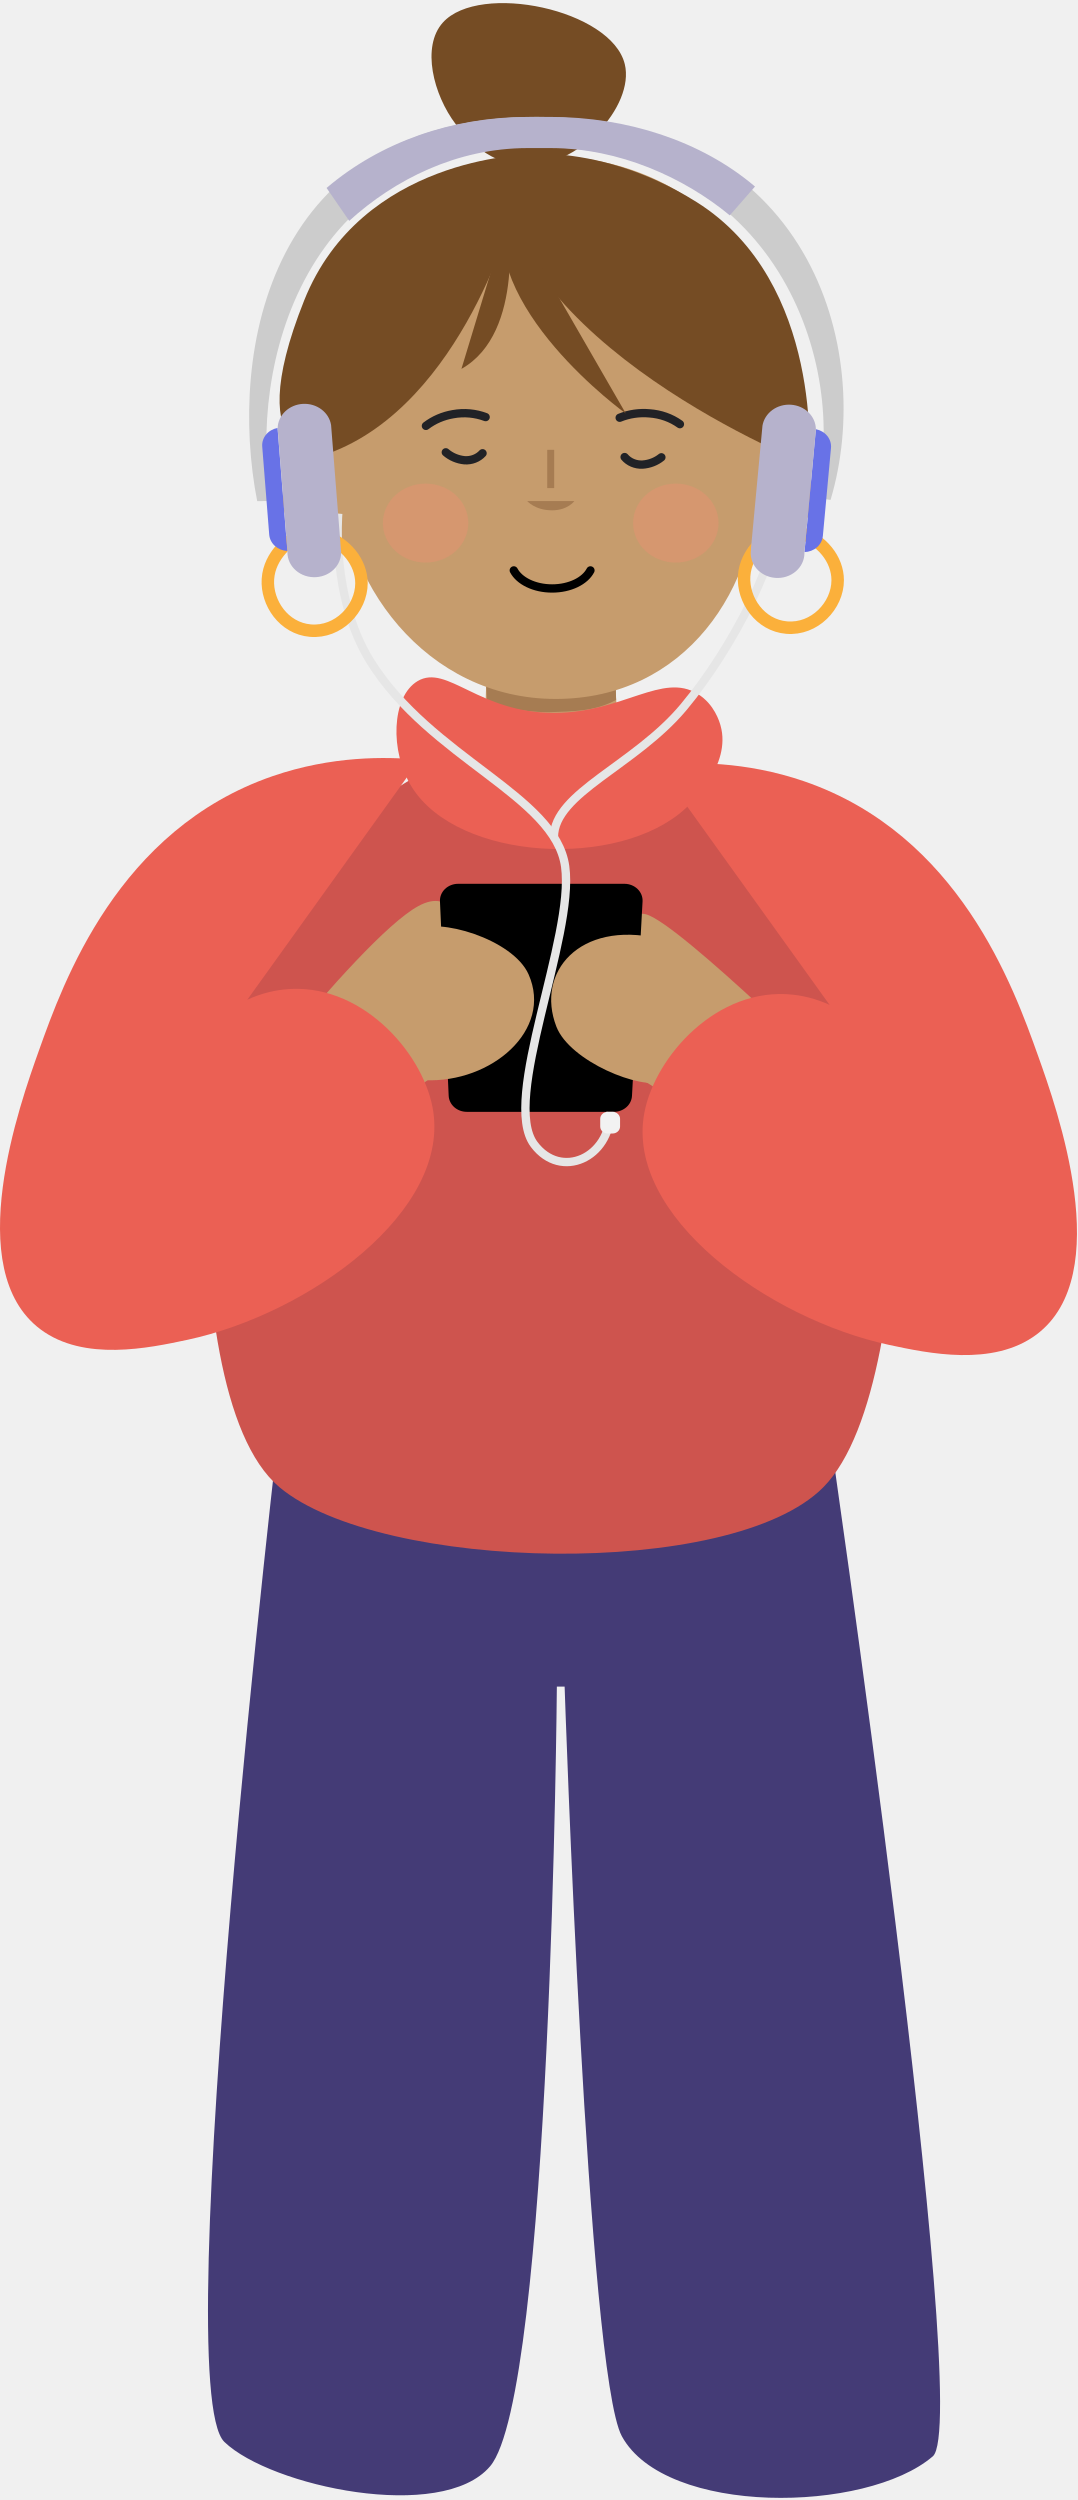
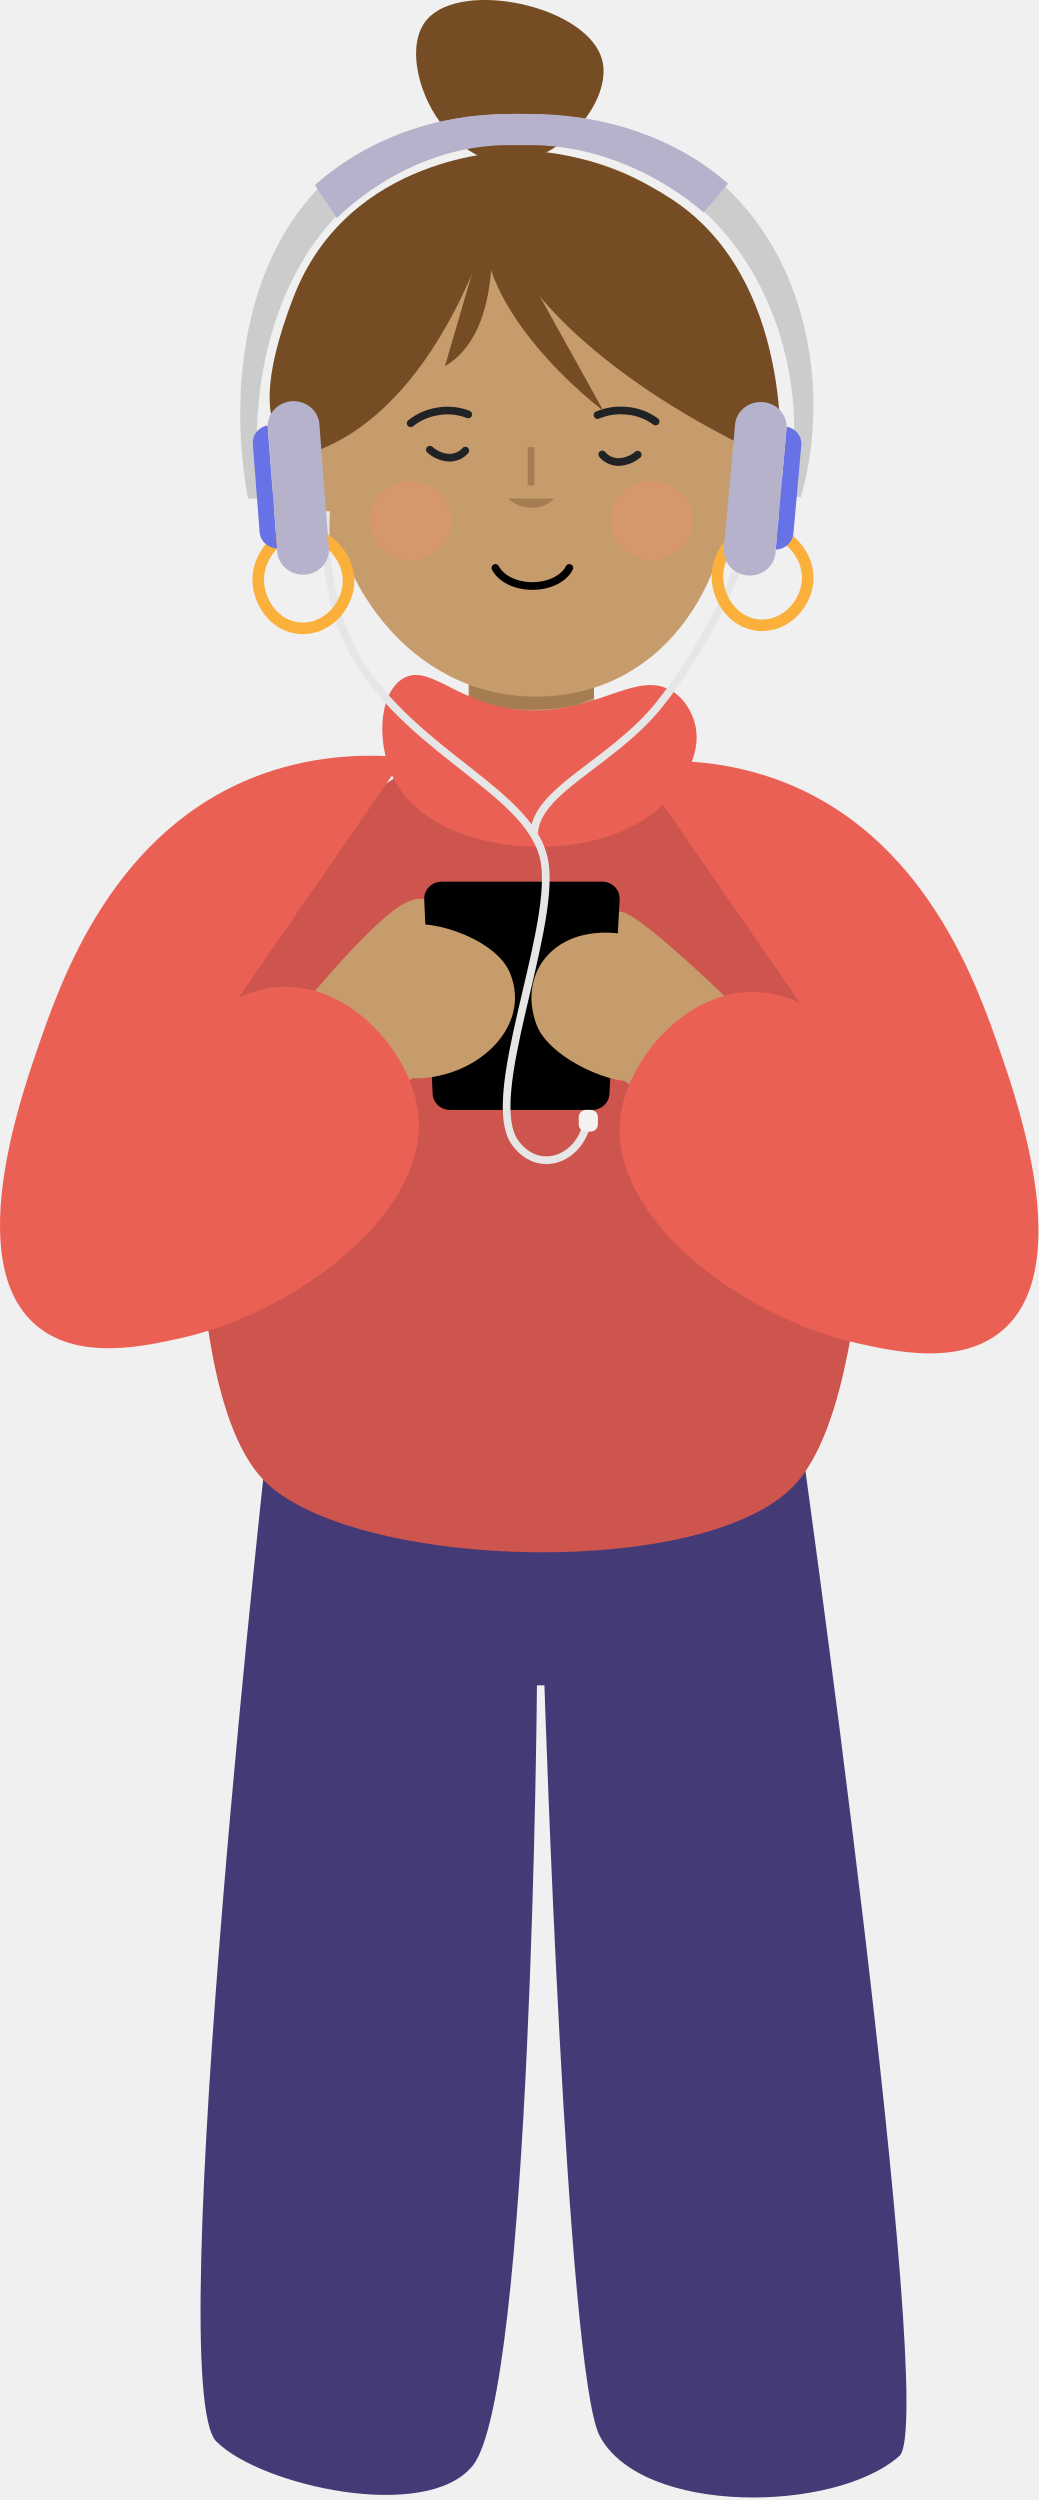
- <svg xmlns="http://www.w3.org/2000/svg" width="259" height="601" viewBox="0 0 259 601" fill="none">
-   <path d="M67.395 340.295C67.395 340.295 40.028 573.65 53.947 587.047C65.041 597.729 106.198 606.555 117.806 592.912C132.548 575.595 133.868 405.454 133.868 405.454H135.736C135.736 405.454 141.225 570.511 149.495 585.675C159.968 604.867 208.218 604.245 224.245 590.503C234.141 582.012 198.857 340.295 198.857 340.295H67.395Z" fill="#443B76" />
-   <path d="M150.15 176.944C152.498 180.2 153.373 180.83 160.354 182.523C172.682 185.525 143.217 216.284 135.338 216.36C127.641 216.436 95.921 188.136 106.154 183.196C110.821 180.944 112.189 180.846 114.555 177.698C118.33 172.667 116.316 153.274 116.316 153.274L148.336 152.829C148.336 152.829 146.704 172.211 150.15 176.944Z" fill="#C69C6D" />
-   <path d="M117.091 168.688C121.812 170.351 126.821 171.208 131.874 171.218C137.85 171.006 142.958 171.055 148.112 168.259C147.907 163.152 148.183 161.839 148.183 161.839L116.598 161.03C116.598 161.03 116.838 163.119 117.091 168.688Z" fill="#A67C52" />
-   <path d="M197.933 357.528C223.853 331.312 215.364 216.359 215.364 216.359C215.364 216.359 160.177 181.215 157.242 180.96L109.013 181.134L52.183 215.751C52.183 215.751 38.68 333.602 67.189 357.528C91.4 377.827 175.876 379.83 197.933 357.528Z" fill="#CE544E" />
-   <path d="M24.625 242.673C19.341 261.518 13.2 308.956 23.803 311.572C49.183 317.846 96.602 262.18 104.234 258.772C112.565 255.059 117.684 208.43 100.529 217.841C85.723 225.983 44.838 280.184 44.838 280.184L56.58 232.464L53.433 201.2C53.433 201.2 34.523 207.377 24.625 242.673Z" fill="#C69C6D" />
-   <path d="M234.421 232.404C244.783 248.687 265.613 293.091 237.749 309.189C228.626 314.476 162.227 263.721 154.835 259.873C149.61 257.159 144.819 217.081 155.281 219.795C163.336 221.885 205.184 263.298 205.184 263.298L197.428 231.031L198.814 197.699C198.814 197.699 214.419 200.983 234.421 232.404Z" fill="#C69C6D" />
-   <path d="M147.573 267.287H112.219C111.094 267.287 110.012 266.884 109.2 266.164C108.389 265.444 107.909 264.462 107.862 263.423L105.766 216.669C105.742 216.126 105.836 215.584 106.044 215.075C106.252 214.567 106.569 214.102 106.976 213.71C107.383 213.317 107.871 213.005 108.412 212.792C108.953 212.578 109.535 212.468 110.123 212.468H150.115C150.706 212.468 151.291 212.579 151.834 212.794C152.377 213.01 152.868 213.325 153.275 213.721C153.682 214.117 153.999 214.585 154.204 215.098C154.41 215.61 154.501 216.156 154.471 216.701L151.929 263.455C151.873 264.489 151.39 265.463 150.579 266.176C149.768 266.889 148.692 267.287 147.573 267.287Z" fill="black" />
-   <path d="M162.972 243.259C162.702 232.653 162.65 226.59 158.276 225.586C139.26 221.244 128.716 233.771 133.753 246.803C136.97 255.135 154.149 262.163 159.585 259.976C163.366 258.462 163.225 252.882 162.972 243.259Z" fill="#C69C6D" />
-   <path d="M96.285 239.66C97.242 251.135 97.741 259.482 102.156 259.678C118.154 260.378 132.966 247.612 127.078 234.254C123.309 225.717 105.127 220.403 99.79 223.638C96.127 225.869 95.416 229.261 96.285 239.66Z" fill="#C69C6D" />
-   <path d="M82.9 121.5C82.9 124.008 85.395 126.043 82.683 126.043C81.379 126.043 80.129 125.564 79.208 124.712C78.286 123.86 77.769 122.705 77.769 121.5C77.769 120.295 78.286 119.14 79.208 118.288C80.129 117.436 81.379 116.957 82.683 116.957C85.395 116.957 82.9 118.992 82.9 121.5Z" fill="white" />
-   <path d="M181.5 131.785C189.246 131.785 195.526 125.98 195.526 118.819C195.526 111.657 189.246 105.852 181.5 105.852C173.754 105.852 167.475 111.657 167.475 118.819C167.475 125.98 173.754 131.785 181.5 131.785Z" fill="#C69C6D" />
-   <path d="M81.925 132.708C89.671 132.708 95.95 126.903 95.95 119.742C95.95 112.58 89.671 106.775 81.925 106.775C74.179 106.775 67.899 112.58 67.899 119.742C67.899 126.903 74.179 132.708 81.925 132.708Z" fill="#C69C6D" />
-   <path d="M78.602 111.763L77.886 111.974L77.51 112.067C75.249 112.69 73.348 114.118 72.225 116.036C71.102 117.955 70.849 120.207 71.522 122.298" stroke="#A67C52" stroke-width="2" stroke-linecap="round" stroke-linejoin="round" />
-   <path d="M192.279 121.38C192.787 119.824 192.785 118.162 192.272 116.607C191.758 115.052 190.758 113.672 189.397 112.642C188.494 111.958 187.455 111.446 186.338 111.133L185.956 111.041L185.229 110.834" stroke="#A67C52" stroke-width="2" stroke-linecap="round" stroke-linejoin="round" />
-   <path d="M188.564 89.645C188.579 81.878 186.709 74.207 183.093 67.197C179.477 60.187 174.206 54.015 167.669 49.138C161.131 44.26 153.493 40.8 145.318 39.013C137.142 37.226 128.637 37.156 120.429 38.81C112.221 40.464 104.519 43.799 97.889 48.57C91.26 53.34 85.872 59.425 82.123 66.375C78.374 73.325 76.359 80.965 76.226 88.73C76.093 96.496 77.846 104.19 81.356 111.247C81.356 111.28 81.356 111.317 81.356 111.35C81.356 140.035 102.555 168.026 133.577 168.026C164.599 168.026 182.552 141.745 182.552 113.065C182.552 113.033 182.552 113 182.552 112.962C186.507 105.733 188.567 97.746 188.564 89.645Z" fill="#C69C6D" />
-   <path opacity="0.3" d="M102.314 135.243C107.985 135.243 112.582 130.993 112.582 125.75C112.582 120.507 107.985 116.257 102.314 116.257C96.643 116.257 92.046 120.507 92.046 125.75C92.046 130.993 96.643 135.243 102.314 135.243Z" fill="#FB8973" />
-   <path opacity="0.3" d="M162.467 135.243C168.138 135.243 172.736 130.993 172.736 125.75C172.736 120.507 168.138 116.257 162.467 116.257C156.796 116.257 152.199 120.507 152.199 125.75C152.199 130.993 156.796 135.243 162.467 135.243Z" fill="#FB8973" />
-   <path d="M123.514 137.126C124.829 139.634 128.433 141.469 132.725 141.469C137.017 141.469 140.627 139.656 141.942 137.126" stroke="black" stroke-width="2" stroke-miterlimit="10" stroke-linecap="round" />
-   <path d="M133.224 108.137H131.557V117.337H133.224V108.137Z" fill="#A67C52" />
-   <path d="M148.97 100.425C151.22 99.511 153.687 99.148 156.132 99.372C158.796 99.556 161.341 100.46 163.453 101.971" stroke="#212226" stroke-width="2" stroke-linecap="round" stroke-linejoin="round" />
-   <path d="M102.391 102.384C104.274 100.94 106.529 99.969 108.937 99.567C111.557 99.09 114.272 99.333 116.745 100.267" stroke="#212226" stroke-width="2" stroke-linecap="round" stroke-linejoin="round" />
-   <path d="M158.998 109.934C157.724 110.966 156.12 111.584 154.43 111.692C153.612 111.727 152.798 111.58 152.054 111.264C151.31 110.948 150.66 110.471 150.156 109.874" stroke="#212226" stroke-width="2" stroke-linecap="round" stroke-linejoin="round" />
-   <path d="M107.17 108.734C108.403 109.805 109.98 110.475 111.661 110.645C112.478 110.705 113.298 110.584 114.054 110.291C114.81 109.998 115.479 109.543 116.006 108.962" stroke="#212226" stroke-width="2" stroke-linecap="round" stroke-linejoin="round" />
-   <path d="M126.743 120.458C126.743 120.458 128.622 122.683 132.726 122.683C136.477 122.683 138.08 120.458 138.08 120.458" fill="#A67C52" />
-   <path d="M123.69 50.115C123.69 50.115 111.361 97.201 78.96 109.017C78.96 109.017 56.991 112.626 73.13 72.206C86.897 37.713 126.743 37.209 126.743 37.209L123.69 50.115Z" fill="#754C24" />
-   <path d="M119.78 37.621C119.78 37.621 142.09 32.606 167.475 48.585C198.25 67.94 194.446 111.763 194.446 111.763C194.446 111.763 119.78 82.481 119.78 37.621Z" fill="#754C24" />
-   <path d="M109.576 29.886C104.181 22.787 101.246 11.215 106.471 5.413C115.277 -4.357 147.032 2.281 150.203 15.443C152.616 25.447 138.901 40.801 125.322 39.754C116.568 39.075 111.05 31.819 109.576 29.886Z" fill="#754C24" />
-   <path d="M167.774 166.843C171.766 169.329 172.958 173.519 173.21 174.393C175.958 184.027 165.878 193.346 164.78 194.361C148.929 208.983 110.181 207.051 99.026 189.243C93.631 180.651 94.112 167.478 100.394 163.733C107.492 159.526 115.124 171.473 133.377 171.38C149.821 171.31 159.255 161.524 167.774 166.843Z" fill="#EB6054" />
-   <path d="M100.858 182.627C92.686 181.872 79.723 181.709 65.569 186.573C28.306 199.409 15.232 236.067 9.361 252.54C4.817 265.274 -9.426 305.249 9.748 319.583C20.204 327.399 35.85 324.055 45.038 322.096C74.216 315.865 108.743 291.012 103.982 266.191C101.381 252.622 86.428 235.91 68.304 237.869C54.332 239.378 41.962 251.612 39.608 267.988" fill="#EB6054" />
-   <path d="M158.023 183.88C166.195 183.12 179.158 182.963 193.312 187.821C230.575 200.641 243.661 237.316 249.543 253.789C254.088 266.522 268.33 306.497 249.156 320.837C238.694 328.647 223.054 325.304 213.866 323.344C184.688 317.113 150.161 292.26 154.917 267.439C157.523 253.87 172.477 237.158 190.594 239.118C204.573 240.632 216.943 252.86 219.291 269.236" fill="#EB6054" />
-   <path d="M133.16 201.249C133.16 190.616 152.604 184.059 164.352 169.98C176.1 155.9 188.217 132.784 187.836 119.502" stroke="#E6E6E6" stroke-width="2" stroke-miterlimit="10" />
-   <path d="M81.314 123.465C81.314 123.465 79.506 143.645 89.017 158.962C103.523 182.301 133.541 191.343 135.866 208.316C138.191 225.288 120.349 264.394 128.416 275.13C134.874 283.733 146.68 278.267 146.727 267.287" stroke="#E6E6E6" stroke-width="2" stroke-miterlimit="10" />
-   <path d="M77.463 128.61C83.128 130.483 86.891 135.183 86.897 140.204C86.897 146.326 81.332 152.183 74.616 151.602C68.228 151.059 64.048 144.926 64.406 139.238C64.77 133.224 70.089 129.696 70.864 129.197" stroke="#FBB03B" stroke-width="3" stroke-miterlimit="10" stroke-linecap="round" />
-   <path d="M191.945 127.883C197.61 129.75 201.373 134.45 201.379 139.476C201.379 145.599 195.819 151.455 189.103 150.874C182.71 150.332 178.536 144.204 178.888 138.51C179.252 132.496 184.577 128.974 185.346 128.474" stroke="#FBB03B" stroke-width="3" stroke-miterlimit="10" stroke-linecap="round" />
-   <path d="M129.015 28.095C64.606 28.095 54.802 84.445 61.829 120.48L65.181 120.442C59.645 88.293 72.966 35.314 129.174 35.314C186.121 35.314 204.374 87.154 196.137 119.644L199.66 120.187C210.603 83.675 194.294 28.095 129.015 28.095Z" fill="#CCCCCC" />
-   <path d="M147.25 267.287H146.105C145.103 267.287 144.291 268.038 144.291 268.964V270.821C144.291 271.747 145.103 272.498 146.105 272.498H147.25C148.252 272.498 149.064 271.747 149.064 270.821V268.964C149.064 268.038 148.252 267.287 147.25 267.287Z" fill="#F2F2F2" />
-   <path d="M175.442 51.776C164.434 42.674 148.858 35.596 132.314 35.596H126.907C109.788 35.596 94.841 43.195 83.95 53.095L78.508 45.187C91.424 34.169 108.625 28.106 126.907 28.106H132.314C150.602 28.106 168.573 33.832 181.5 44.845L175.442 51.776Z" fill="#B6B2CC" />
-   <path d="M66.737 102.877C65.635 103.078 64.651 103.643 63.97 104.468C63.288 105.293 62.957 106.32 63.038 107.355L64.718 128.523C64.802 129.557 65.292 130.527 66.095 131.25C66.898 131.974 67.96 132.402 69.08 132.453L66.731 103.04C66.743 102.997 66.737 102.937 66.737 102.877Z" fill="#6872E7" />
-   <path d="M81.942 131.878L79.594 102.189C79.36 100.711 78.536 99.367 77.284 98.423C76.031 97.48 74.442 97.004 72.829 97.091C71.216 97.177 69.697 97.82 68.571 98.891C67.445 99.962 66.795 101.385 66.748 102.878C66.748 102.938 66.748 102.997 66.748 103.062L69.096 132.475V132.752C69.09 133.576 69.269 134.393 69.621 135.15C69.973 135.908 70.491 136.589 71.143 137.152C71.794 137.716 72.564 138.148 73.405 138.422C74.246 138.697 75.139 138.807 76.028 138.747C76.918 138.686 77.784 138.456 78.572 138.071C79.36 137.685 80.054 137.153 80.609 136.508C81.164 135.863 81.568 135.118 81.797 134.321C82.025 133.525 82.073 132.693 81.936 131.878H81.942Z" fill="#B6B2CC" />
-   <path d="M196.136 103.182C197.235 103.394 198.212 103.971 198.881 104.805C199.551 105.638 199.867 106.669 199.77 107.703L197.815 128.849C197.72 129.883 197.218 130.848 196.404 131.562C195.59 132.276 194.522 132.69 193.4 132.724L196.124 103.339C196.13 103.301 196.13 103.241 196.136 103.182Z" fill="#6872E7" />
-   <path d="M180.52 131.992L183.297 102.335C183.545 100.854 184.386 99.513 185.654 98.579C186.921 97.645 188.522 97.186 190.139 97.293C191.756 97.399 193.27 98.064 194.381 99.155C195.492 100.246 196.119 101.683 196.137 103.182C196.137 103.241 196.137 103.301 196.137 103.361L193.384 132.746V133.018C193.377 133.841 193.186 134.655 192.823 135.407C192.46 136.159 191.932 136.834 191.273 137.388C190.615 137.943 189.839 138.365 188.995 138.629C188.151 138.893 187.257 138.993 186.369 138.922C185.482 138.851 184.619 138.611 183.837 138.217C183.055 137.823 182.369 137.283 181.823 136.632C181.277 135.982 180.882 135.233 180.664 134.435C180.446 133.636 180.409 132.804 180.556 131.992H180.52Z" fill="#B6B2CC" />
-   <path d="M121.494 49.209L150.461 99.431C150.461 99.431 114.514 73.563 121.494 49.209Z" fill="#754C24" />
-   <path d="M110.927 88.684L122.029 52.118C122.029 52.118 126.438 79.935 110.927 88.684Z" fill="#754C24" />
+ <svg xmlns="http://www.w3.org/2000/svg" xmlns:xlink="http://www.w3.org/1999/xlink" width="270" height="650" fill="none">
+   <style>.B{fill:#c69c6d}.C{stroke-width:2}.D{stroke-linecap:round}.E{fill:#a67c52}.F{stroke-miterlimit:10}.G{fill:#b6b2cc}.H{stroke-linejoin:round}</style>
+   <path d="M70.283 367.633S41.744 620.29 56.26 634.794c11.57 11.565 54.5 21.12 66.595 6.35 15.375-18.748 16.75-202.962 16.75-202.962h1.948s5.724 178.71 14.348 195.127c10.923 20.78 61.24 20.106 77.953 5.227 10.32-9.193-26.475-270.902-26.475-270.902H70.283z" fill="#443b76" />
+   <path d="M156.585 190.77c2.45 3.526 3.36 4.207 10.64 6.04 12.857 3.25-17.872 36.552-26.088 36.635-8.027.082-41.106-30.56-30.435-35.906 4.867-2.44 6.294-2.545 8.76-5.953 3.937-5.448 1.837-26.445 1.837-26.445l33.392-.482s-1.702 20.985 1.892 26.1z" class="B" />
+   <path d="M122.11 181.832c4.924 1.8 10.147 2.728 15.416 2.74 6.233-.23 11.56-.176 16.935-3.203-.214-5.53.074-6.952.074-6.952l-32.94-.875s.25 2.262.514 8.29z" class="E" />
+   <path d="M206.415 386.29c27.03-28.384 18.178-152.844 18.178-152.844s-57.55-38.05-60.612-38.327l-50.296.188-59.266 37.48S40.338 360.387 70.068 386.29c25.25 21.978 113.345 24.147 136.347 0z" fill="#ce544e" />
+   <path d="M25.68 261.936c-5.5 20.404-11.914 71.765-.857 74.598 26.467 6.793 75.92-53.477 83.878-57.168 8.688-4.02 14.027-54.505-3.863-44.315-15.44 8.815-58.078 67.498-58.078 67.498l12.245-51.667-3.282-33.85s-19.72 6.688-30.043 44.903zm218.787-11.118c10.806 17.63 32.528 65.706 3.47 83.136-9.514 5.723-78.76-49.23-86.468-53.395-5.45-2.938-10.444-46.33.466-43.393 8.4 2.263 52.04 47.1 52.04 47.1l-8.088-34.936 1.445-36.088s16.273 3.555 37.133 37.575z" class="B" />
+   <path d="M153.897 288.586h-36.87c-1.174 0-2.3-.436-3.148-1.215s-1.346-1.844-1.395-2.97l-2.186-50.62c-.026-.588.073-1.175.3-1.725s.547-1.054.97-1.478a4.56 4.56 0 0 1 1.498-.994 4.69 4.69 0 0 1 1.784-.351h41.706a4.7 4.7 0 0 1 1.793.354 4.54 4.54 0 0 1 1.502 1.003c.425.428.755.936.97 1.5s.3 1.146.28 1.737l-2.65 50.62a4.29 4.29 0 0 1-1.408 2.945c-.845.773-1.968 1.203-3.135 1.203z" fill="#000" />
+   <path d="M169.956 262.57c-.28-11.483-.337-18.047-4.898-19.134-19.83-4.702-30.826 8.862-25.573 22.97 3.355 9.02 21.27 16.63 26.938 14.263 3.943-1.64 3.796-7.68 3.533-18.1zm-69.546-3.895c.998 12.423 1.518 21.46 6.123 21.673 16.683.758 32.13-13.064 26-27.526-3.93-9.244-22.892-14.997-28.457-11.495-3.82 2.415-4.56 6.088-3.655 17.348z" class="B" />
+   <path d="M86.452 130.74c0 2.715 2.602 4.92-.227 4.92-1.36 0-2.663-.518-3.624-1.44s-1.5-2.174-1.5-3.48.54-2.555 1.5-3.478 2.264-1.44 3.624-1.44c2.83 0 .227 2.203.227 4.918z" fill="#fff" />
+   <g class="B">
+     <use xlink:href="#B" />
+     <use xlink:href="#B" x="-103.844" y="0.999" />
+   </g>
+   <path d="M81.97 120.2l-.747.23-.392.1c-2.358.675-4.34 2.22-5.512 4.298s-1.435 4.515-.733 6.78m125.934-.996a8.56 8.56 0 0 0-.008-5.168 8.89 8.89 0 0 0-2.998-4.293 9.42 9.42 0 0 0-3.189-1.634l-.398-.1-.76-.223" stroke="#a67c52" class="C D H" />
+   <path d="M196.644 96.252c.016-8.41-1.934-16.714-5.705-24.305s-9.268-14.272-16.086-19.553-14.782-9.027-23.308-10.962a60.97 60.97 0 0 0-25.955-.219c-8.56 1.79-16.593 5.402-23.506 10.567S89.552 63.532 85.642 71.057s-6.01 15.796-6.15 24.204 1.7 16.74 5.35 24.38v.112c0 31.058 22.108 61.363 54.46 61.363s51.074-28.454 51.074-59.506v-.112c4.124-7.826 6.272-16.475 6.27-25.246z" class="B" />
+   <path opacity=".3" d="M106.7 145.62c5.914 0 10.708-4.602 10.708-10.278s-4.794-10.28-10.708-10.28-10.708 4.602-10.708 10.28 4.794 10.278 10.708 10.278zm62.73 0c5.914 0 10.708-4.602 10.708-10.278s-4.794-10.28-10.708-10.28-10.7 4.602-10.7 10.28 4.795 10.278 10.7 10.278z" fill="#fb8973" />
+   <path d="M128.807 147.66c1.372 2.715 5.13 4.7 9.606 4.7s8.24-1.962 9.613-4.7" stroke="#000" class="C D F" />
+   <path d="M138.934 116.273h-1.74v9.96h1.74v-9.96z" class="E" />
+   <path d="M155.354 107.923a15.49 15.49 0 0 1 7.47-1.14c2.777.2 5.432 1.178 7.634 2.815m-63.68.446c1.965-1.564 4.316-2.614 6.827-3.05 2.733-.516 5.564-.253 8.143.758m44.062 10.466c-1.328 1.118-3 1.787-4.763 1.904a5.52 5.52 0 0 1-2.478-.463c-.775-.343-1.454-.86-1.98-1.505m-44.827-1.234a8.29 8.29 0 0 0 4.684 2.07c.852.065 1.707-.066 2.496-.383s1.485-.8 2.035-1.44" stroke="#212226" class="C D H" />
+   <path d="M132.174 129.613s1.96 2.4 6.24 2.4c3.913 0 5.584-2.4 5.584-2.4" class="E" />
+   <g fill="#754c24">
+     <path d="M128.99 53.453s-12.857 50.98-46.647 63.772c0 0-22.9 3.908-6.08-39.855 14.357-37.346 55.9-37.892 55.9-37.892l-3.183 13.975z" />
+     <path d="M124.913 39.925s23.266-5.43 49.74 11.87C206.746 72.75 202.78 120.2 202.78 120.2s-77.866-31.704-77.866-80.274z" />
+     <path d="M114.272 31.55c-5.626-7.687-8.687-20.215-3.238-26.498 9.183-10.578 42.3-3.39 45.606 10.86 2.516 10.83-11.786 27.455-25.947 26.32-9.13-.735-14.884-8.592-16.42-10.684z" />
+   </g>
+   <g fill="#eb6054">
+     <path d="M174.964 179.834c4.164 2.692 5.407 7.23 5.67 8.175 2.865 10.43-7.647 20.52-8.792 21.62-16.53 15.83-56.94 13.74-68.572-5.542-5.626-9.303-5.124-23.565 1.427-27.62 7.402-4.554 15.36 8.38 34.396 8.28 17.15-.076 26.988-10.672 35.87-4.913z" />
+     <path d="M105.18 196.924c-8.523-.817-22.04-.993-36.803 4.272-38.86 13.898-52.494 53.6-58.616 71.424-4.74 13.787-19.592 57.068.404 72.588 10.904 8.462 27.22 4.842 36.802 2.72 30.43-6.747 66.435-33.656 61.47-60.53-2.713-14.692-18.306-32.786-37.207-30.664-14.57 1.633-27.47 14.88-29.927 32.6m123.492-91.064c8.522-.823 22.04-.993 36.802 4.266 38.86 13.88 52.506 53.6 58.64 71.425 4.74 13.786 19.592 57.067-.404 72.593-10.9 8.456-27.22 4.836-36.802 2.715-30.43-6.746-66.435-33.655-61.476-60.53 2.72-14.7 18.312-32.785 37.206-30.664 14.578 1.64 27.478 14.88 29.927 32.6" />
+   </g>
+   <g stroke="#e6e6e6" class="C F">
+     <path d="M138.866 217.086c0-11.512 20.278-18.61 32.53-33.855s24.888-40.272 24.5-54.652" />
+     <path d="M84.8 132.87s-1.886 21.85 8.033 38.433c15.128 25.27 46.433 35.06 48.857 53.435s-16.182 60.717-7.77 72.34c6.735 9.315 19.047 3.397 19.096-8.49" />
+   </g>
+   <path d="M80.783 138.44c5.908 2.028 9.833 7.117 9.84 12.553 0 6.63-5.804 12.97-12.808 12.34-6.66-.588-11.02-7.23-10.647-13.387.38-6.5 5.926-10.33 6.735-10.872m126.267-1.422c5.908 2.022 9.832 7.1 9.838 12.553 0 6.63-5.798 12.97-12.802 12.34-6.667-.588-11.02-7.223-10.653-13.387.38-6.512 5.933-10.325 6.735-10.866" stroke="#fbb03b" stroke-width="3" class="D F" />
+   <path d="M134.544 29.61c-67.17 0-77.394 61.01-70.066 100.026l3.496-.04c-5.774-34.807 8.118-92.17 66.735-92.17 59.388 0 78.423 56.127 69.833 91.305l3.674.587c11.412-39.53-5.596-99.708-73.672-99.708z" fill="#ccc" />
+   <path d="M153.56 288.586h-1.194c-1.045 0-1.892.813-1.892 1.816v2c0 1.003.847 1.816 1.892 1.816h1.194c1.045 0 1.892-.813 1.892-1.816v-2c0-1.003-.847-1.816-1.892-1.816z" fill="#f2f2f2" />
+   <path d="M182.96 55.25c-11.48-9.855-27.722-17.518-44.975-17.518h-5.64c-17.853 0-33.44 8.227-44.798 18.946l-5.675-8.562c13.47-11.93 31.408-18.494 50.474-18.494h5.64c19.07 0 37.812 6.2 51.294 18.123l-6.32 7.504z" class="G" />
+   <path d="M69.597 110.58c-1.15.216-2.175.83-2.886 1.722s-1.056 2.005-.97 3.126l1.75 22.918a4.53 4.53 0 0 0 1.436 2.953c.838.784 1.944 1.247 3.112 1.302l-2.45-31.845c.012-.047.006-.112.006-.176z" fill="#6872e7" />
+   <path d="M85.454 141.978l-2.45-32.145c-.243-1.6-1.103-3.055-2.41-4.077a6.92 6.92 0 0 0-4.646-1.443c-1.682.094-3.266.79-4.44 1.95a6.34 6.34 0 0 0-1.901 4.317v.2l2.45 31.845v.3c-.006.892.18 1.776.547 2.597a6.46 6.46 0 0 0 1.587 2.167 6.79 6.79 0 0 0 2.359 1.375 6.99 6.99 0 0 0 2.736.351 6.94 6.94 0 0 0 2.653-.731c.822-.418 1.545-.994 2.124-1.692s1-1.505 1.24-2.368a6.21 6.21 0 0 0 .145-2.645h.006z" class="G" />
+   <path d="M204.542 110.908c1.146.23 2.165.855 2.863 1.757s1.028 2.018.927 3.138l-2.04 22.895c-.1 1.12-.623 2.164-1.472 2.937s-1.963 1.22-3.132 1.26l2.84-31.816c.006-.04.006-.106.012-.17z" fill="#6872e7" />
+   <path d="M188.256 142.1l2.896-32.1c.258-1.603 1.136-3.055 2.457-4.066s2.992-1.51 4.678-1.393 3.265.835 4.424 2.016 1.812 2.737 1.83 4.36v.194l-2.872 31.816v.293a6.24 6.24 0 0 1-.584 2.587 6.49 6.49 0 0 1-1.616 2.146 6.81 6.81 0 0 1-2.376 1.343c-.88.286-1.813.394-2.738.317s-1.825-.337-2.64-.763-1.53-1.01-2.1-1.716a6.36 6.36 0 0 1-1.208-2.379c-.227-.865-.266-1.766-.113-2.645h-.037z" class="G" />
+   <g fill="#754c24">
+     <path d="M126.7 52.47l30.208 54.376S119.42 78.84 126.7 52.47z" />
+     <path d="M115.68 95.212l11.577-39.59s4.598 30.118-11.577 39.59z" />
+   </g>
+   <defs>
+     <path id="B" d="M189.28 141.878c8.078 0 14.626-6.286 14.626-14.04s-6.548-14.04-14.626-14.04-14.627 6.286-14.627 14.04 6.55 14.04 14.627 14.04z" />
+   </defs>
</svg>
